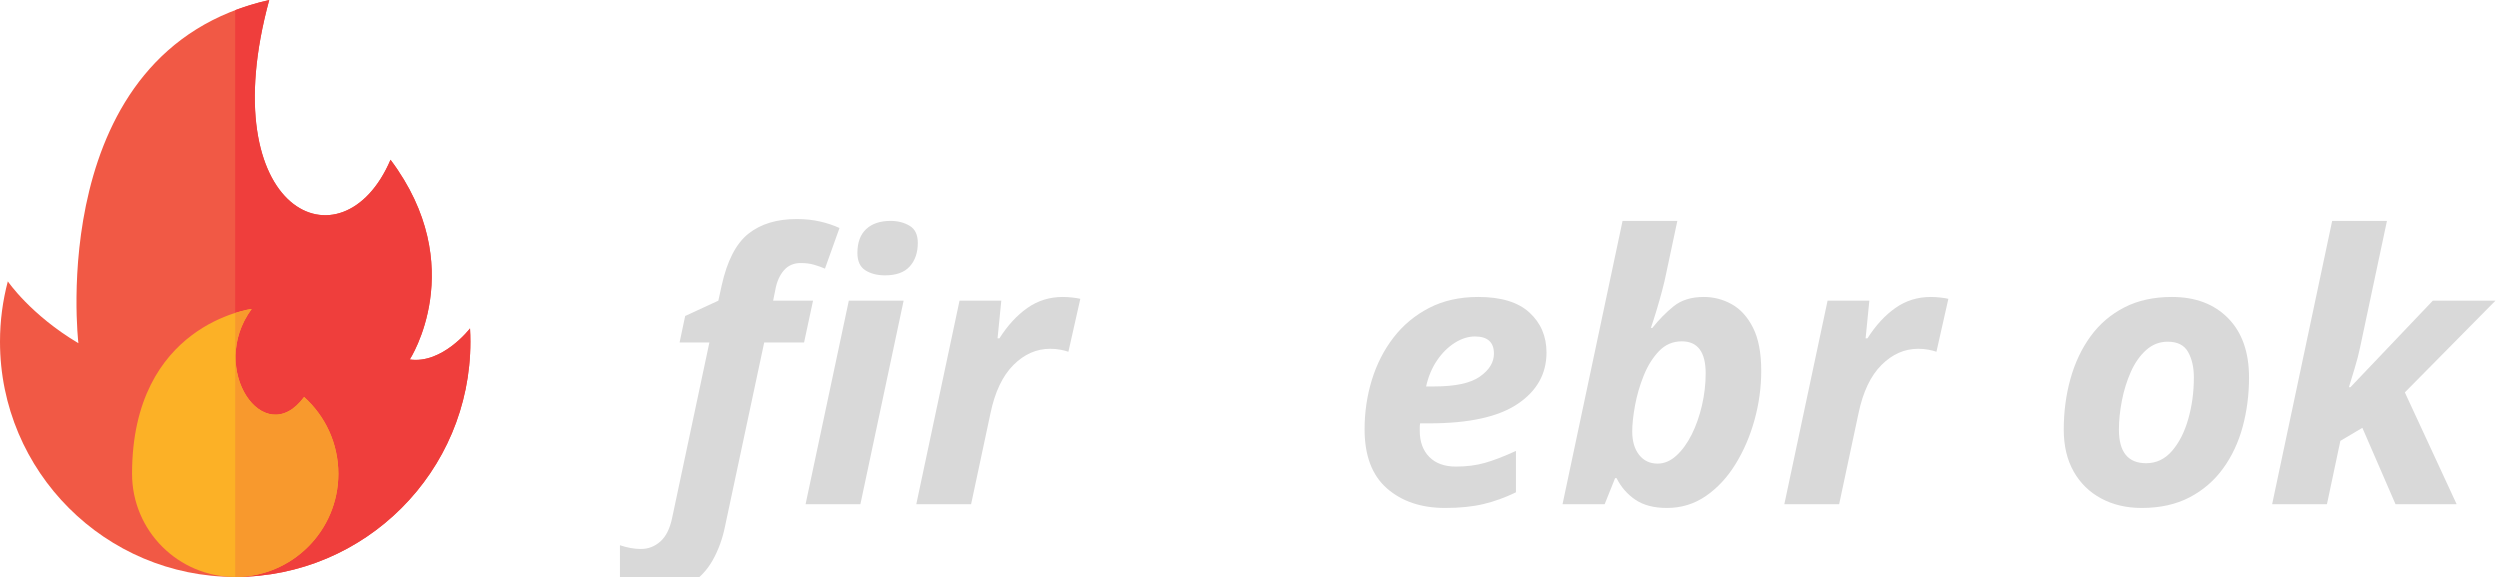
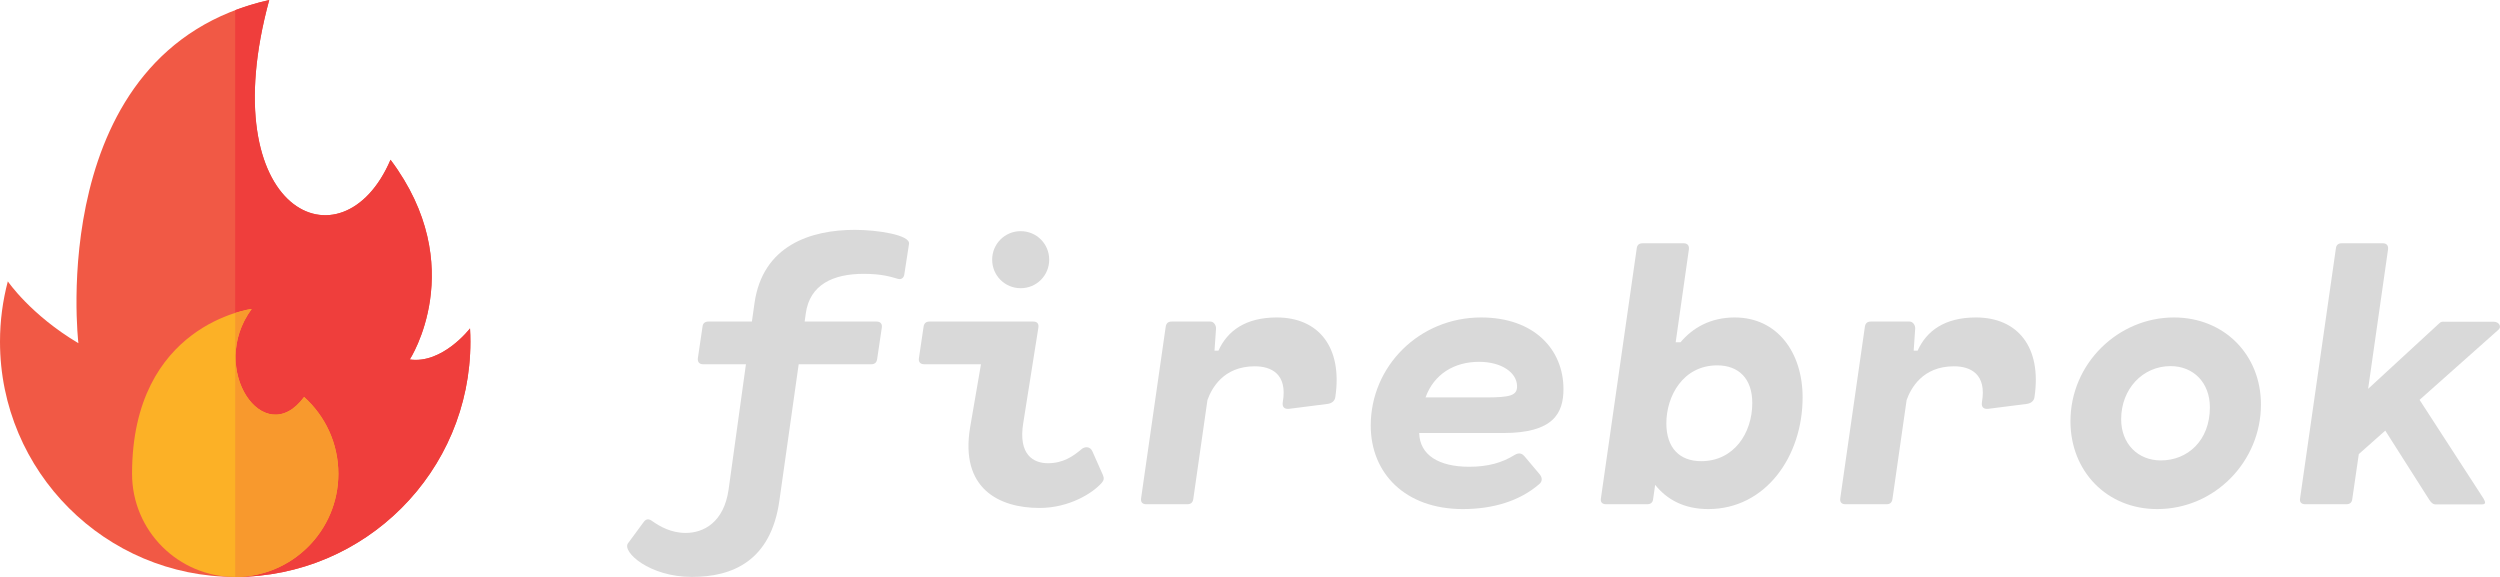
<svg xmlns="http://www.w3.org/2000/svg" width="100%" height="100%" viewBox="0 0 1300 300" version="1.1" xml:space="preserve" style="fill-rule:evenodd;clip-rule:evenodd;stroke-linejoin:round;stroke-miterlimit:1.414;">
  <g>
    <g>
      <path d="M4.072,146.309c0,0 11.852,17.412 36.693,32.151c0,0 -17.991,-152.052 99.234,-178.46c-30.034,110.227 38.203,141.313 63.076,83.078c41.539,55.459 10,103.845 10,103.845c17.033,2.454 31.34,-16.154 31.34,-16.154c0.128,2.292 0.199,4.6 0.199,6.924c0.001,67.548 -54.758,122.307 -122.307,122.307c-67.548,0 -122.307,-54.759 -122.307,-122.307c0,-10.851 1.42,-21.368 4.072,-31.384Z" style="fill:#f15945;fill-rule:nonzero;" />
      <path d="M244.416,170.769c0,0 -14.308,18.608 -31.34,16.154c0,0 31.539,-48.386 -10,-103.845c-24.874,58.235 -93.11,27.149 -63.077,-83.077c-6.278,1.414 -12.166,3.191 -17.692,5.284l0,294.715c67.549,0 122.308,-54.759 122.308,-122.307c0,-2.325 -0.072,-4.632 -0.199,-6.924Z" style="fill:#ef3e3c;fill-rule:nonzero;" />
      <path d="M68.668,246.361c0,29.624 24.016,53.639 53.639,53.639c29.624,0 53.639,-24.015 53.639,-53.639c0,-15.856 -6.879,-30.105 -17.817,-39.925c-20.738,28.175 -50.292,-14.564 -27.26,-45.774c0,0 -62.201,7.794 -62.201,85.699Z" style="fill:#fcb126;fill-rule:nonzero;" />
      <path d="M175.946,246.361c0,-15.856 -6.879,-30.105 -17.817,-39.925c-20.738,28.175 -50.292,-14.564 -27.26,-45.774c0,0 -3.38,0.425 -8.562,2.06l0,137.278c29.624,0 53.639,-24.015 53.639,-53.639Z" style="fill:#f8992d;fill-rule:nonzero;" />
    </g>
-     <text x="343.107px" y="262.199px" style="font-family:'CartographSansCF-ExtraBoldItalic', 'Cartograph Sans CF';font-weight:800;font-style:italic;font-size:193.851px;fill:#d9d9d9;">fir<tspan x="701.053px " y="262.199px ">e</tspan>br<tspan x="1064.62px " y="262.199px ">o</tspan>k</text>
+     <g>
+       <path d="M444.491,119.525c-22.874,0 -47.881,8.045 -52.146,38.092l-1.357,9.595l-22.583,0c-1.745,0 -2.908,0.776 -3.102,2.714l-2.423,16.38c-0.194,1.939 0.776,3.102 2.714,3.102l22.293,0l-9.014,65.134c-2.423,17.059 -12.988,22.584 -22.293,22.584c-7.657,0 -13.473,-3.393 -17.35,-6.107c-1.647,-1.26 -3.198,-1.454 -4.555,0.485l-8.142,11.049c-3.102,4.362 11.05,17.447 33.245,17.447c20.839,0 41.194,-8.045 45.555,-40.03l9.984,-70.562l37.704,0c1.744,0 2.811,-0.775 3.101,-2.714l2.424,-16.38c0.29,-1.939 -0.776,-3.102 -2.714,-3.102l-37.414,0l0.582,-4.168c2.035,-15.12 14.345,-20.645 30.047,-20.645c9.692,0 14.151,1.551 17.931,2.617c1.745,0.485 3.102,-0.581 3.295,-2.52l2.424,-15.702c0.678,-4.555 -16.09,-7.269 -28.206,-7.269Z" style="fill:#d9d9d9;fill-rule:nonzero;" />
+       <path d="M530.755,149.863c8.239,0 14.83,-6.591 14.83,-14.83c0,-8.239 -6.591,-14.83 -14.83,-14.83c-8.239,0 -14.83,6.591 -14.83,14.83c0,8.239 6.591,14.83 14.83,14.83Zm42.744,97.119l-5.428,-12.213c-1.163,-2.811 -4.071,-2.617 -5.718,-1.163c-4.362,3.683 -9.499,7.269 -17.447,7.269c-7.269,0 -15.605,-4.167 -12.794,-21.032l7.851,-49.529c0.291,-2.036 -0.679,-3.102 -2.617,-3.102l-53.988,0c-1.744,0 -2.81,0.776 -3.101,2.714l-2.423,16.38c-0.291,1.939 0.775,3.102 2.714,3.102l29.562,0l-5.622,32.664c-5.428,31.985 15.024,42.066 36.056,42.066c15.508,0 27.721,-7.754 32.373,-13.085c1.067,-1.26 1.357,-2.327 0.582,-4.071Z" style="fill:#d9d9d9;fill-rule:nonzero;" />
+       <path d="M663.93,165.08c-16.283,0 -25.685,6.978 -30.337,17.253l-2.036,0l0,-0.194l0.776,-11.244c0.097,-1.744 -1.163,-3.683 -2.908,-3.683l-20.16,0c-1.745,0 -2.811,0.776 -3.102,2.714l-12.794,89.171c-0.291,2.133 0.775,3.102 2.714,3.102l21.323,0c1.745,0 2.811,-0.775 3.102,-2.714l7.366,-51.467c2.133,-5.913 8.142,-17.544 24.619,-17.544c8.433,0 17.156,3.877 14.539,18.707c-0.388,2.617 0.969,3.683 3.392,3.392l19.773,-2.52c2.617,-0.291 3.974,-1.841 4.168,-3.586c3.877,-26.073 -8.82,-41.387 -30.435,-41.387Z" style="fill:#d9d9d9;fill-rule:nonzero;" />
+       <path d="M813.002,202.299c0,-20.451 -15.121,-37.219 -42.841,-37.219c-32.083,0 -57.38,25.297 -57.38,56.217c0,24.812 17.931,43.422 47.881,43.422c15.702,0 29.465,-4.168 39.643,-12.891c2.229,-1.745 1.356,-3.974 0.29,-5.234l-7.754,-9.208c-0.969,-1.163 -2.52,-2.423 -5.137,-0.872c-6.494,4.071 -13.86,6.203 -23.747,6.203c-15.798,0 -25.685,-6.106 -25.976,-17.543l43.714,0c26.073,0 31.307,-10.275 31.307,-22.875Zm-71.725,4.362c4.362,-12.116 14.926,-18.513 27.818,-18.513c11.921,0 19.578,5.719 19.772,12.407c0.194,5.137 -3.392,6.106 -16.477,6.106l-31.113,0Z" style="fill:#d9d9d9;fill-rule:nonzero;" />
+       <path d="M902.076,165.08c-12.6,0 -21.808,5.331 -28.205,12.891l-2.52,0l6.882,-48.366c0.193,-1.938 -0.776,-3.102 -2.714,-3.102l-21.324,0c-1.745,0 -2.908,0.776 -3.102,2.714l-18.609,129.88c-0.388,2.133 0.775,3.102 2.714,3.102l21.323,0c1.745,0 2.908,-0.775 3.102,-2.714l1.066,-7.366c5.912,7.463 14.83,12.6 27.624,12.6c29.756,0 49.044,-27.333 49.044,-58.058c0,-23.65 -13.376,-41.581 -35.281,-41.581Zm-17.446,74.729c-11.244,0 -18.125,-6.881 -18.125,-19.676c0,-14.248 8.723,-30.143 26.46,-30.143c11.05,0 18.222,6.784 18.222,19.579c0,15.701 -9.595,30.24 -26.557,30.24Z" style="fill:#d9d9d9;fill-rule:nonzero;" />
+       <path d="M1027.5,165.08c-16.284,0 -25.686,6.978 -30.338,17.253l-2.035,0l0,-0.194l0.775,-11.244c0.097,-1.744 -1.163,-3.683 -2.908,-3.683l-20.16,0c-1.745,0 -2.811,0.776 -3.102,2.714l-12.794,89.171c-0.291,2.133 0.775,3.102 2.714,3.102l21.323,0c1.745,0 2.811,-0.775 3.102,-2.714l7.366,-51.467c2.133,-5.913 8.142,-17.544 24.619,-17.544c8.433,0 17.156,3.877 14.539,18.707c-0.387,2.617 0.97,3.683 3.393,3.392l19.772,-2.52c2.617,-0.291 3.974,-1.841 4.168,-3.586c3.877,-26.073 -8.82,-41.387 -30.434,-41.387Z" style="fill:#d9d9d9;fill-rule:nonzero;" />
+       <path d="M1121.71,264.719c30.144,0 53.988,-24.91 53.988,-54.375c0,-25.879 -19.095,-45.264 -45.265,-45.264c-28.883,0 -53.793,23.843 -53.793,53.987c0,25.976 18.9,45.652 45.07,45.652Zm1.939,-25.297c-11.922,0 -20.645,-8.627 -20.645,-21.421c0,-15.799 11.243,-27.624 25.685,-27.624c11.922,0 20.451,8.627 20.451,21.421c0,17.35 -11.631,27.624 -25.491,27.624Z" style="fill:#d9d9d9;fill-rule:nonzero;" />
+       <path d="M1296.85,167.309l-25.297,0c-1.357,0 -2.036,-0.291 -3.199,0.872l-36.928,34.021l10.371,-72.597c0.194,-1.938 -0.776,-3.102 -2.714,-3.102l-21.324,0c-1.744,0 -2.907,0.776 -3.101,2.714l-18.61,129.88c-0.388,2.133 0.775,3.102 2.714,3.102l21.323,0c1.745,0 2.908,-0.775 3.102,-2.714l3.392,-23.359l13.764,-12.212l22.874,35.959c0.776,1.163 1.745,2.423 3.296,2.423l23.843,0c2.327,0 2.23,-0.969 1.164,-2.908l-33.343,-51.467l41.097,-36.541c1.744,-1.551 0.096,-4.071 -2.424,-4.071Z" style="fill:#d9d9d9;fill-rule:nonzero;" />
+     </g>
  </g>
</svg>
